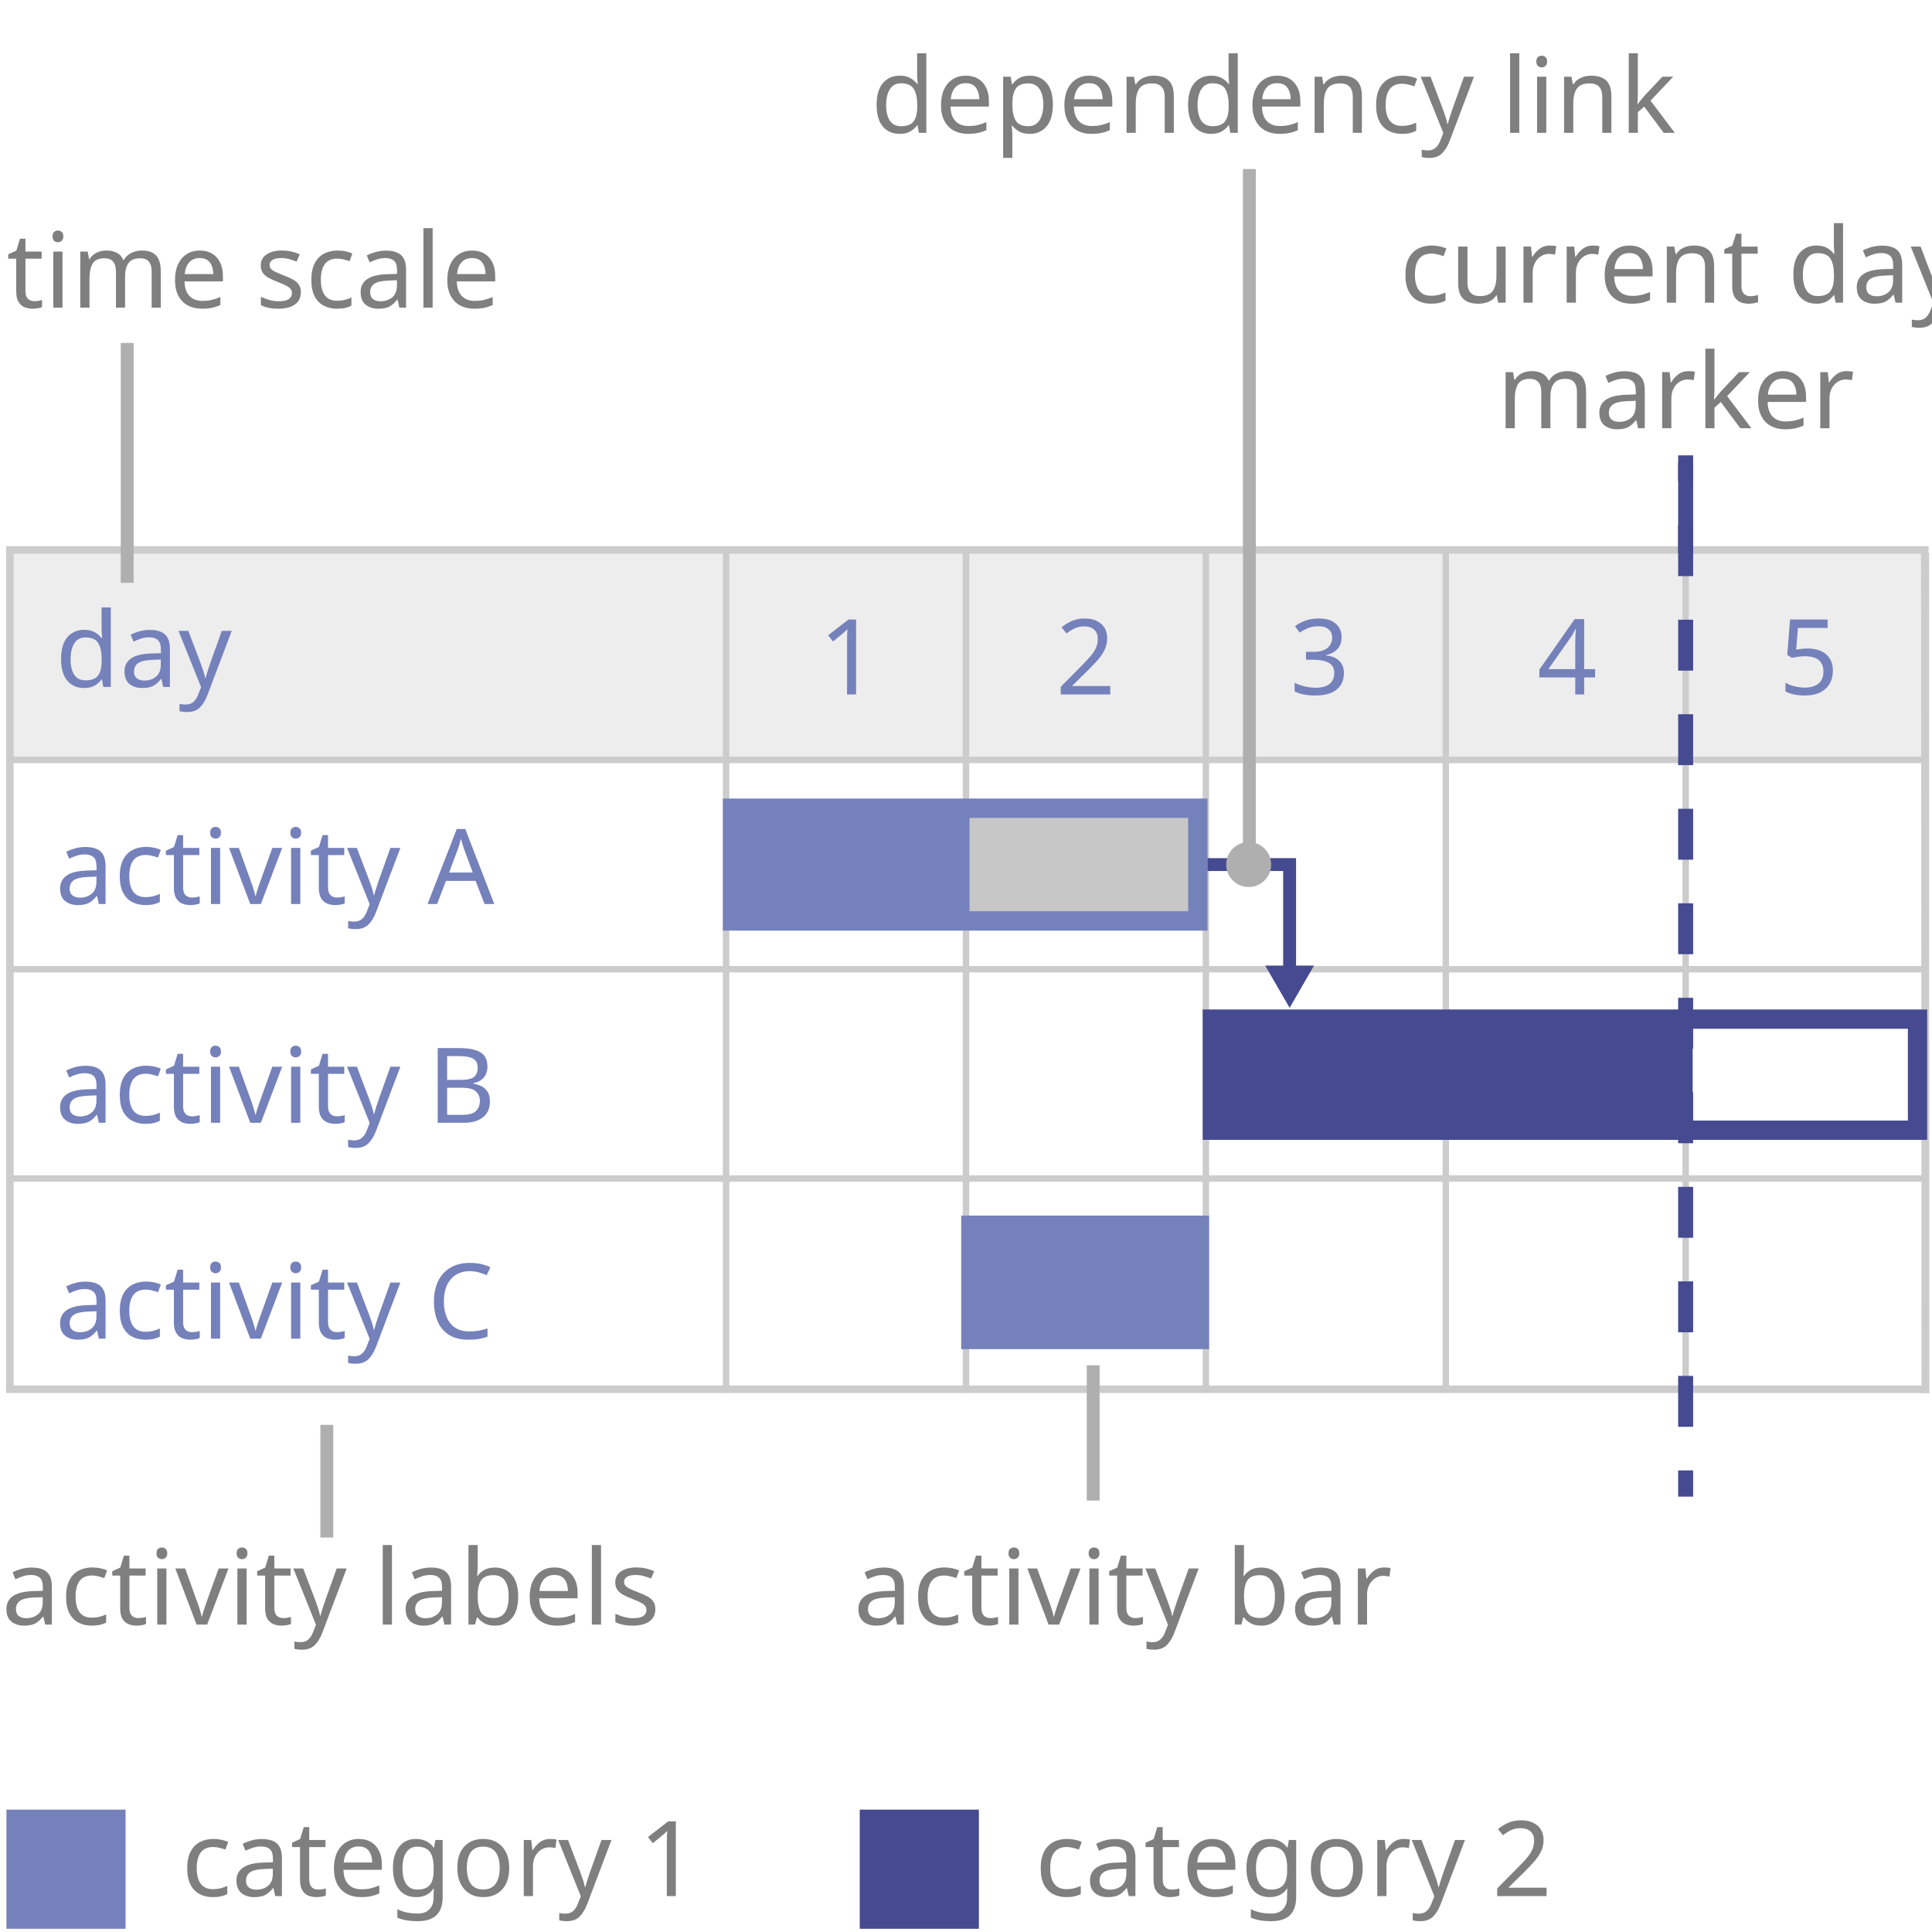
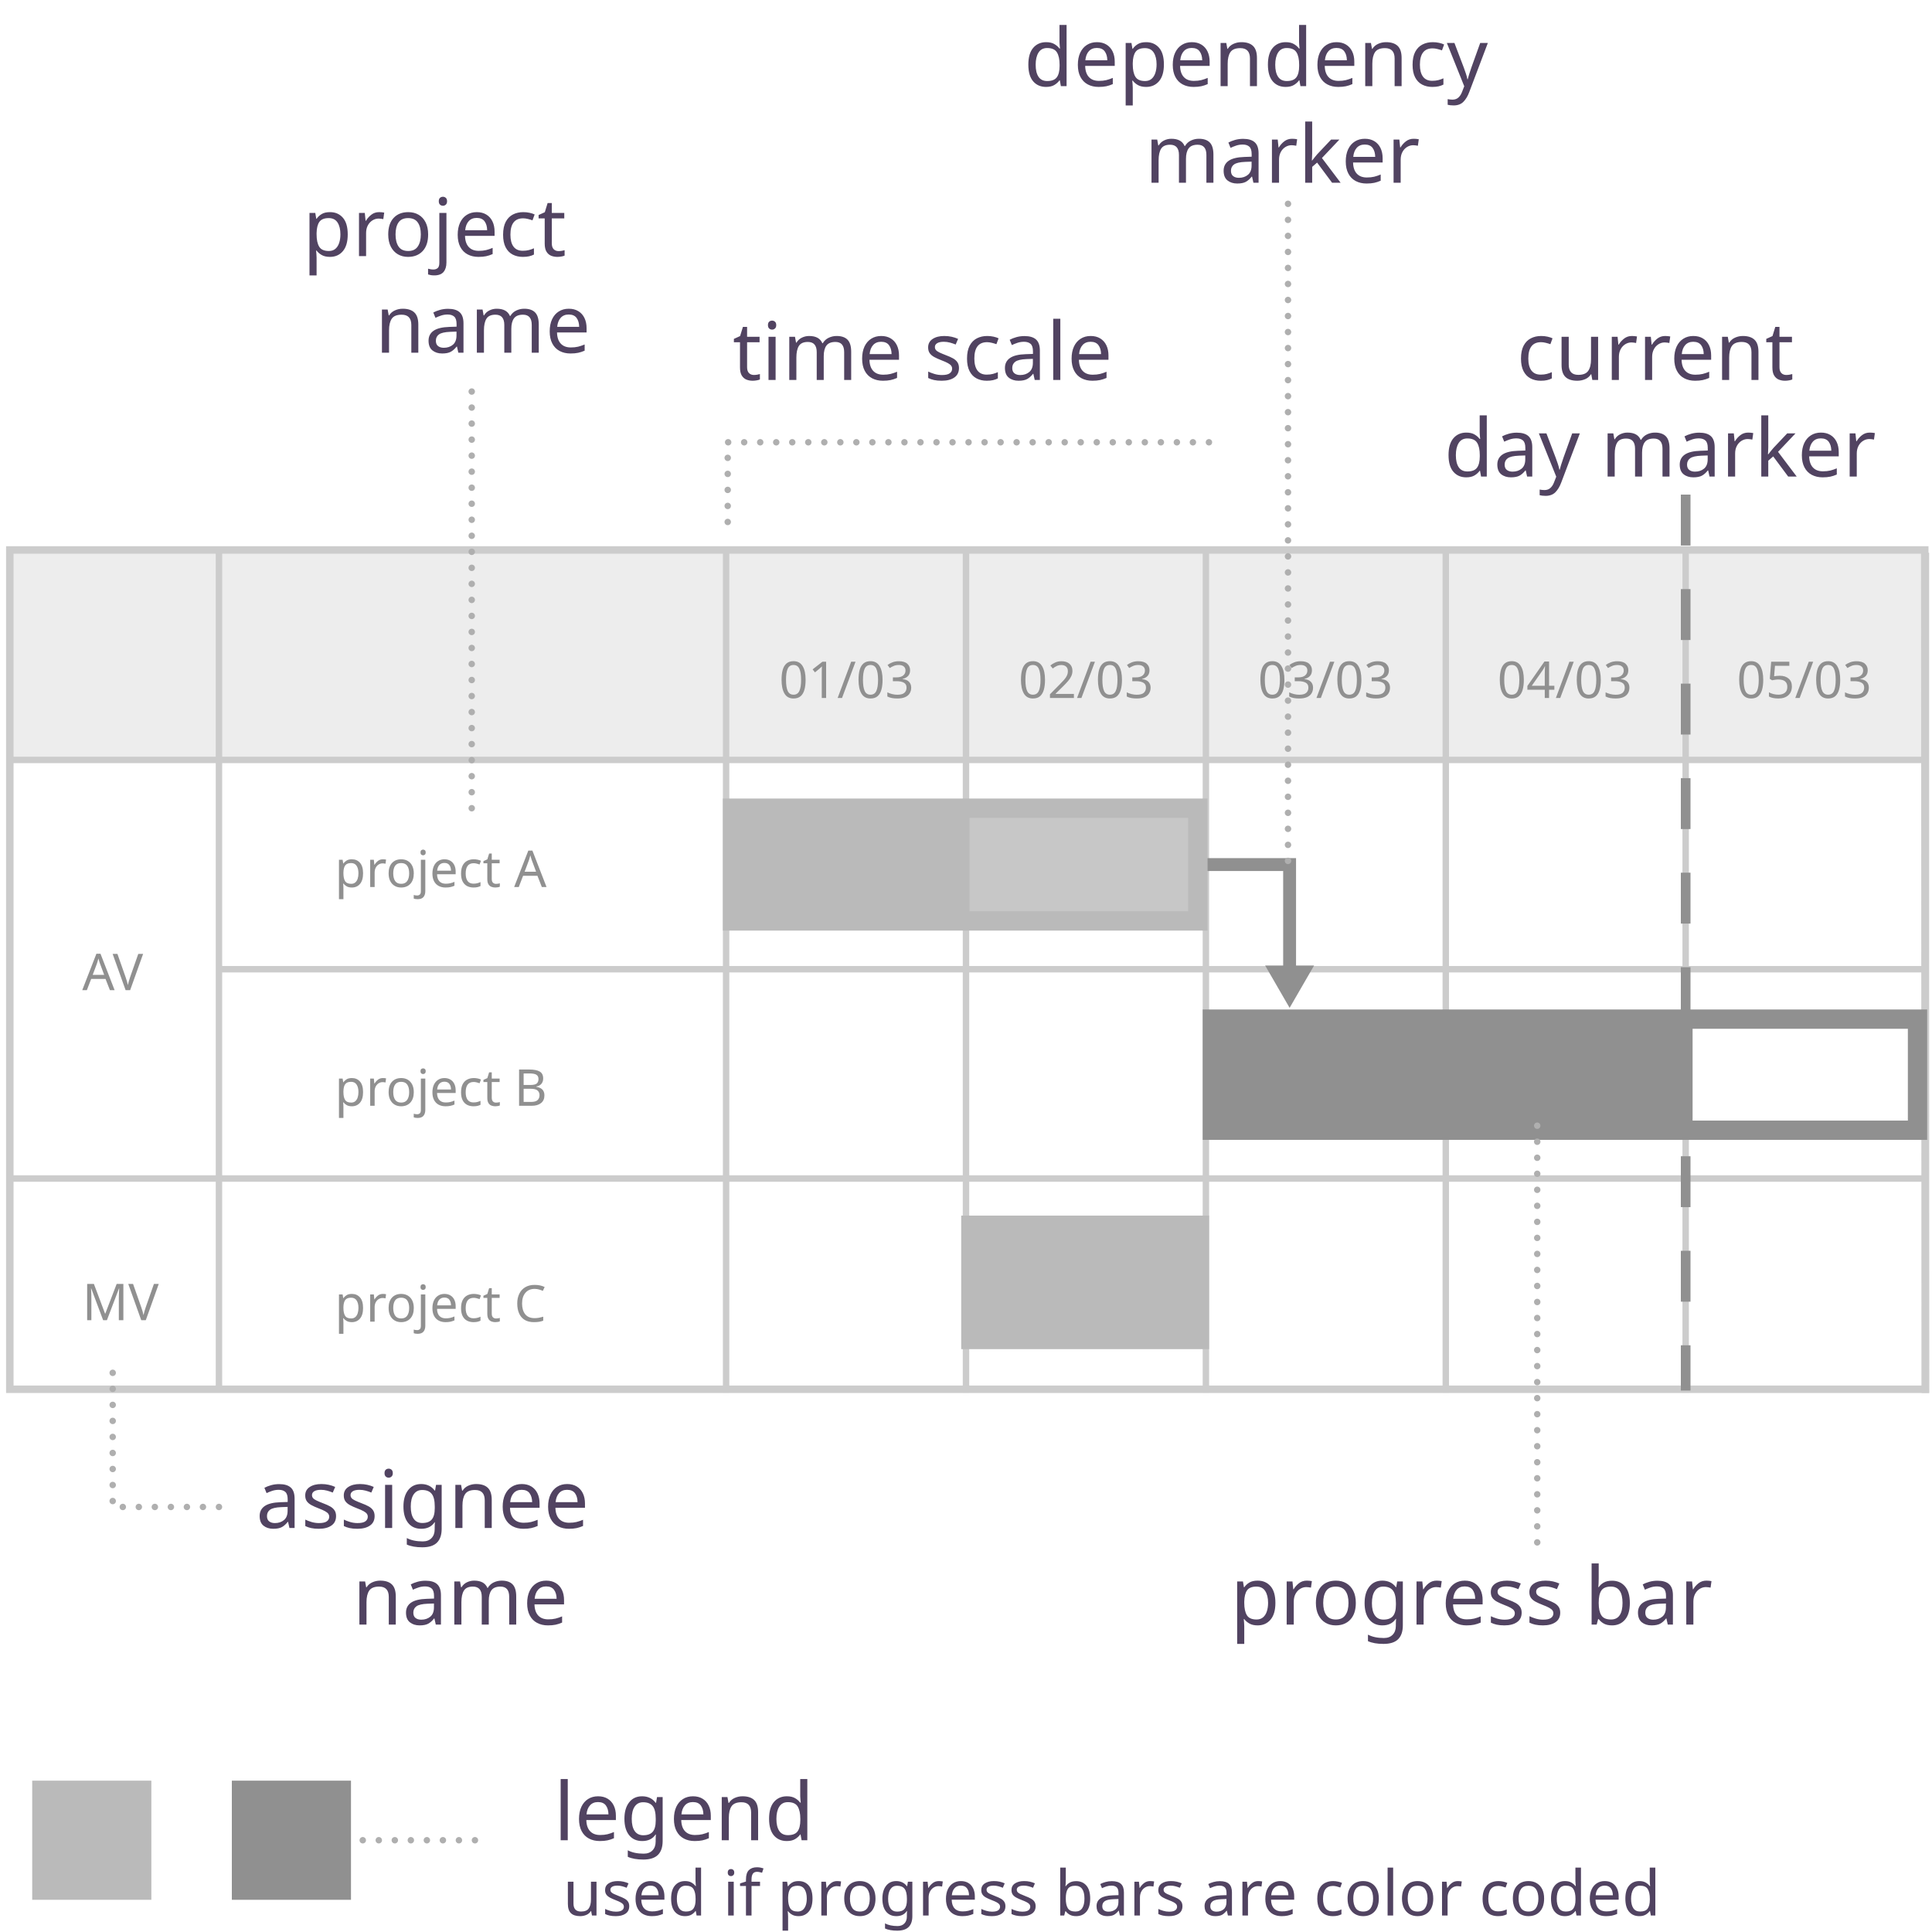
- <svg xmlns="http://www.w3.org/2000/svg" version="1.1" id="Layer_1" x="0px" y="0px" width="1200px" height="1200px" viewBox="0 0 1200 1200" enable-background="new 0 0 1200 1200" xml:space="preserve">
+ <svg xmlns="http://www.w3.org/2000/svg" version="1.1" id="Layer_1" x="0px" y="0px" viewBox="0 0 1200 1200" style="enable-background:new 0 0 1200 1200;" xml:space="preserve">
+   <style type="text/css">
+ 	.st0{fill:#514361;}
+ 	.st1{font-family:'RobotoMono-Regular';}
+ 	.st2{font-size:50px;}
+ 	.st3{enable-background:new    ;}
+ 	.st4{fill:#EDEDED;}
+ 	.st5{fill:none;stroke:#CCCCCC;stroke-width:4;stroke-miterlimit:10;}
+ 	.st6{fill:none;stroke:#CCCCCC;stroke-width:4.654;stroke-miterlimit:10;}
+ 	.st7{fill:#909090;}
+ 	.st8{font-size:31.53px;}
+ 	.st9{fill:#BABABA;}
+ 	.st10{fill:#C7C7C7;stroke:#BABABA;stroke-width:12.017;stroke-miterlimit:10;}
+ 	.st11{fill:#BABABA;stroke:#BABABA;stroke-width:13.948;stroke-miterlimit:10;}
+ 	.st12{fill:none;stroke:#909090;stroke-width:11.981;stroke-miterlimit:10;}
+ 	.st13{fill:none;stroke:#909090;stroke-width:6;stroke-miterlimit:10;stroke-dasharray:31.613,27.097;}
+ 	.st14{fill:none;stroke:#909090;stroke-width:8;stroke-miterlimit:10;}
+ 	.st15{fill:none;stroke:#AFAFAF;stroke-width:4;stroke-linecap:round;stroke-miterlimit:10;stroke-dasharray:0,9.954;}
+ 	.st16{font-family:'Roboto-Italic';}
+ 	.st17{font-size:39.171px;}
+ </style>
  <g>
-     <g>
-       <text transform="matrix(1 0 0 1 112.7056 1177.684)" fill="#7F7F7F" font-family="'Roboto-Regular'" font-size="65px">category 1</text>
-     </g>
-     <g>
-       <text transform="matrix(1 0 0 1 540.9126 82.4872)" fill="#7F7F7F" font-family="'Roboto-Regular'" font-size="65px">dependency link</text>
-     </g>
-     <g>
-       <text transform="matrix(1 0 0 1 1.0005 1009.059)" fill="#7F7F7F" font-family="'Roboto-Regular'" font-size="65px">activity labels</text>
-     </g>
-     <g>
-       <text transform="matrix(1 0 0 1 869.3501 187.9872)">
-         <tspan x="0" y="0" fill="#7F7F7F" font-family="'Roboto-Regular'" font-size="65px">current day</tspan>
-         <tspan x="60.271" y="78" fill="#7F7F7F" font-family="'Roboto-Regular'" font-size="65px">marker</tspan>
-       </text>
-     </g>
-     <g>
-       <text transform="matrix(1 0 0 1 530.2056 1009.058)" fill="#7F7F7F" font-family="'Roboto-Regular'" font-size="65px">activity bar</text>
-     </g>
-     <rect x="6.137" y="341.974" fill="#EDEDED" width="1189.786" height="129.936" />
-     <line fill="none" stroke="#CCCCCC" stroke-width="4" stroke-miterlimit="10" x1="451" y1="865" x2="451" y2="343" />
-     <line fill="none" stroke="#CCCCCC" stroke-width="4" stroke-miterlimit="10" x1="600" y1="865" x2="600" y2="343" />
-     <line fill="none" stroke="#CCCCCC" stroke-width="4" stroke-miterlimit="10" x1="1196" y1="602" x2="6" y2="602" />
-     <line fill="none" stroke="#CCCCCC" stroke-width="4" stroke-miterlimit="10" x1="1196" y1="732" x2="6" y2="732" />
-     <line fill="none" stroke="#CCCCCC" stroke-width="4" stroke-miterlimit="10" x1="749" y1="865" x2="749" y2="343" />
-     <line fill="none" stroke="#CCCCCC" stroke-width="4" stroke-miterlimit="10" x1="898" y1="865" x2="898" y2="343" />
-     <line fill="none" stroke="#CCCCCC" stroke-width="4" stroke-miterlimit="10" x1="1047" y1="865" x2="1047" y2="343" />
-     <line fill="none" stroke="#CCCCCC" stroke-width="4.654" stroke-miterlimit="10" x1="1195.923" y1="865.209" x2="1195.923" y2="343.332" />
-     <line fill="none" stroke="#CCCCCC" stroke-width="4" stroke-miterlimit="10" x1="1196" y1="472" x2="6" y2="472" />
-     <polygon fill="none" stroke="#CCCCCC" stroke-width="4.654" stroke-miterlimit="10" points="1195.923,862.881 6.137,862.881    6.137,341.587 1195.528,341.587  " />
-     <g>
-       <text transform="matrix(1 0 0 1 34.356 561.5106)" fill="#7581BA" font-family="'Roboto-Medium'" font-size="65px">activity A</text>
-     </g>
-     <g>
-       <text transform="matrix(1 0 0 1 34.356 697.3895)" fill="#7581BA" font-family="'Roboto-Medium'" font-size="65px">activity B</text>
-     </g>
-     <g>
-       <text transform="matrix(1 0 0 1 34.356 831.4657)" fill="#7581BA" font-family="'Roboto-Medium'" font-size="65px">activity C</text>
-     </g>
-     <g>
-       <text transform="matrix(1 0 0 1 508.5923 431.3309)" fill="#7581BA" font-family="'Roboto-Medium'" font-size="65.162px">1</text>
-     </g>
-     <g>
-       <text transform="matrix(1 0 0 1 34.354 426.6766)" fill="#7581BA" font-family="'Roboto-Medium'" font-size="65px">day</text>
-     </g>
-     <g>
-       <text transform="matrix(1 0 0 1 655.7192 431.3309)" fill="#7581BA" font-family="'Roboto-Medium'" font-size="65.162px">2</text>
-     </g>
-     <g>
-       <text transform="matrix(1 0 0 1 801.1704 431.3309)" fill="#7581BA" font-family="'Roboto-Medium'" font-size="65.162px">3</text>
-     </g>
-     <g>
-       <text transform="matrix(1 0 0 1 954.7661 431.3309)" fill="#7581BA" font-family="'Roboto-Medium'" font-size="65.162px">4</text>
-     </g>
-     <g>
-       <text transform="matrix(1 0 0 1 1104.872 431.3309)" fill="#7581BA" font-family="'Roboto-Medium'" font-size="65.162px">5</text>
-     </g>
-     <g>
-       <text transform="matrix(1 0 0 1 4.1001 191.0946)" fill="#7F7F7F" font-family="'Roboto-Regular'" font-size="65px">time scale</text>
-     </g>
-     <rect x="4" y="1124" fill="#7581BA" width="74" height="74" />
-     <g>
-       <text transform="matrix(1 0 0 1 642.8267 1177.684)" fill="#7F7F7F" font-family="'Roboto-Regular'" font-size="65px">category 2</text>
-     </g>
-     <rect x="534" y="1124" fill="#464A90" width="74" height="74" />
-     <rect x="455" y="502" fill="#C7C7C7" stroke="#7581BA" stroke-width="12.017" stroke-miterlimit="10" width="289" height="70" />
-     <rect x="604" y="762" fill="#7581BA" stroke="#7581BA" stroke-width="13.948" stroke-miterlimit="10" width="140" height="69" />
-     <rect x="460.195" y="502.358" fill="#7581BA" width="141.998" height="69.235" />
-     <rect x="753" y="633" fill="none" stroke="#464A90" stroke-width="11.981" stroke-miterlimit="10" width="438" height="69" />
-     <rect x="758.117" y="632.488" fill="#464A90" width="293.229" height="69.235" />
-     <g>
-       <g>
-         <line fill="none" stroke="#464A90" stroke-width="9.309" stroke-miterlimit="10" x1="1046.981" y1="282.824" x2="1046.981" y2="299.115" />
-         <line fill="none" stroke="#464A90" stroke-width="9.309" stroke-miterlimit="10" stroke-dasharray="31.613,27.097" x1="1046.981" y1="326.211" x2="1046.981" y2="899.756" />
-         <line fill="none" stroke="#464A90" stroke-width="9.309" stroke-miterlimit="10" x1="1046.981" y1="913.304" x2="1046.981" y2="929.595" />
-       </g>
-     </g>
-     <g>
-       <g>
-         <polyline fill="none" stroke="#464A90" stroke-width="8" stroke-miterlimit="10" points="750,537 801,537 801,604.184    " />
-         <g>
-           <polygon fill="#464A90" points="785.842,599.749 801,626 816.158,599.749     " />
-         </g>
-       </g>
-     </g>
-     <line fill="none" stroke="#AFAFAF" stroke-width="8" stroke-miterlimit="10" x1="203" y1="955" x2="203" y2="885" />
-     <line fill="none" stroke="#AFAFAF" stroke-width="8" stroke-miterlimit="10" x1="679" y1="932" x2="679" y2="848" />
-     <line fill="none" stroke="#AFAFAF" stroke-width="8" stroke-miterlimit="10" x1="79" y1="362" x2="79" y2="213" />
-     <line fill="none" stroke="#AFAFAF" stroke-width="8" stroke-miterlimit="10" x1="776" y1="105" x2="776" y2="532" />
-     <line fill="none" stroke="#464A90" stroke-width="9.309" stroke-miterlimit="10" x1="1046.982" y1="287.479" x2="1046.982" y2="343.332" />
-     <circle fill="#AFAFAF" cx="775.571" cy="536.975" r="13.963" />
+     <text transform="matrix(1 0 0 1 635.9734 53.4881)">
+       <tspan x="0" y="0" class="st0 st1 st2">dependency </tspan>
+       <tspan x="75" y="60" class="st0 st1 st2">marker</tspan>
+     </text>
  </g>
+   <g>
+     <text transform="matrix(1 0 0 1 187.9834 159.0561)">
+       <tspan x="0" y="0" class="st0 st1 st2">project</tspan>
+       <tspan x="45" y="60" class="st0 st1 st2">name</tspan>
+     </text>
+   </g>
+   <g>
+     <text transform="matrix(1 0 0 1 158.9805 949.0564)">
+       <tspan x="0" y="0" class="st0 st1 st2">assignee</tspan>
+       <tspan x="60" y="60" class="st0 st1 st2">name</tspan>
+     </text>
+   </g>
+   <g>
+     <text transform="matrix(1 0 0 1 343.9854 1143.001)" class="st0 st1 st2">legend</text>
+   </g>
+   <g>
+     <text transform="matrix(1 0 0 1 941.9639 235.9868)" class="st3">
+       <tspan x="0" y="0" class="st0 st1 st2">current</tspan>
+       <tspan x="-45" y="60" class="st0 st1 st2">day marker</tspan>
+     </text>
+   </g>
+   <g>
+     <text transform="matrix(1 0 0 1 764.1763 1009.056)" class="st0 st1 st2">progress bar</text>
+   </g>
+   <path class="st4" d="M6.1,342h1189.8v129.9H6.1L6.1,342z" />
+   <g>
+     <path class="st5" d="M451,865V343" />
+     <path class="st5" d="M600,865V343" />
+     <path class="st5" d="M1196,602H136" />
+     <path class="st5" d="M1196,732H6" />
+     <path class="st5" d="M749,865V343" />
+     <path class="st5" d="M898,865V343" />
+     <path class="st5" d="M1047,865V343" />
+     <path class="st6" d="M1195.9,865.2V343.3" />
+     <path class="st5" d="M1196,472H6" />
+     <path class="st6" d="M1195.9,862.9H6.1V341.6h1189.4L1195.9,862.9z" />
+   </g>
+   <g>
+     <text transform="matrix(1 0 0 1 207.8565 550.9379)" class="st7 st1 st8">project A</text>
+   </g>
+   <g>
+     <text transform="matrix(1 0 0 1 51.0796 614.9999)" class="st7 st1 st8">AV</text>
+   </g>
+   <g>
+     <text transform="matrix(1 0 0 1 51.0796 819.9999)" class="st7 st1 st8">MV</text>
+   </g>
+   <g>
+     <text transform="matrix(1 0 0 1 207.8565 686.8168)" class="st7 st1 st8">project B</text>
+   </g>
+   <g>
+     <text transform="matrix(1 0 0 1 207.8565 820.8929)" class="st7 st1 st8">project C</text>
+   </g>
+   <text transform="matrix(1 0 0 1 483.8919 433.5298)" class="st7 st1 st8">01/03</text>
+   <text transform="matrix(1 0 0 1 632.5933 433.5298)" class="st7 st1 st8">02/03</text>
+   <text transform="matrix(1 0 0 1 781.2948 433.5298)" class="st7 st1 st8">03/03</text>
+   <text transform="matrix(1 0 0 1 929.9963 433.5298)" class="st7 st1 st8">04/03</text>
+   <text transform="matrix(1 0 0 1 1078.698 433.5298)" class="st7 st1 st8">05/03</text>
+   <g>
+     <text transform="matrix(1 0 0 1 455.0342 235.9866)" class="st0 st1 st2">time scale</text>
+   </g>
+   <path class="st9" d="M20,1106h74v74H20V1106z" />
+   <path class="st7" d="M144,1106h74v74h-74V1106z" />
+   <path class="st10" d="M455,502h289v70H455V502z" />
+   <path class="st11" d="M604,762h140v69H604V762z" />
+   <path class="st9" d="M460.2,502.4h142v69.2h-142V502.4z" />
+   <path class="st12" d="M753,633h438v69H753V633z" />
+   <path class="st7" d="M758.1,632.5h293.2v69.2H758.1L758.1,632.5z" />
+   <path class="st13" d="M1047,307.2v556.5" />
+   <path class="st14" d="M750,537h51v67.2" />
+   <path class="st7" d="M785.8,599.7L801,626l15.2-26.3H785.8z" />
+   <path class="st15" d="M293,502V236" />
+   <path class="st15" d="M295,1143h-70" />
+   <path class="st15" d="M136,936H70v-86" />
+   <path class="st15" d="M954.8,958V690" />
+   <path class="st15" d="M452,324.2v-49.5h306.1" />
+   <path class="st15" d="M800,126.6V535" />
+   <g>
+     <text transform="matrix(1 0 0 1 349.623 1189.762)" class="st0 st16 st17">used if progress bars are color coded</text>
+   </g>
+   <line class="st5" x1="136" y1="341.6" x2="136" y2="862.9" />
</svg>
